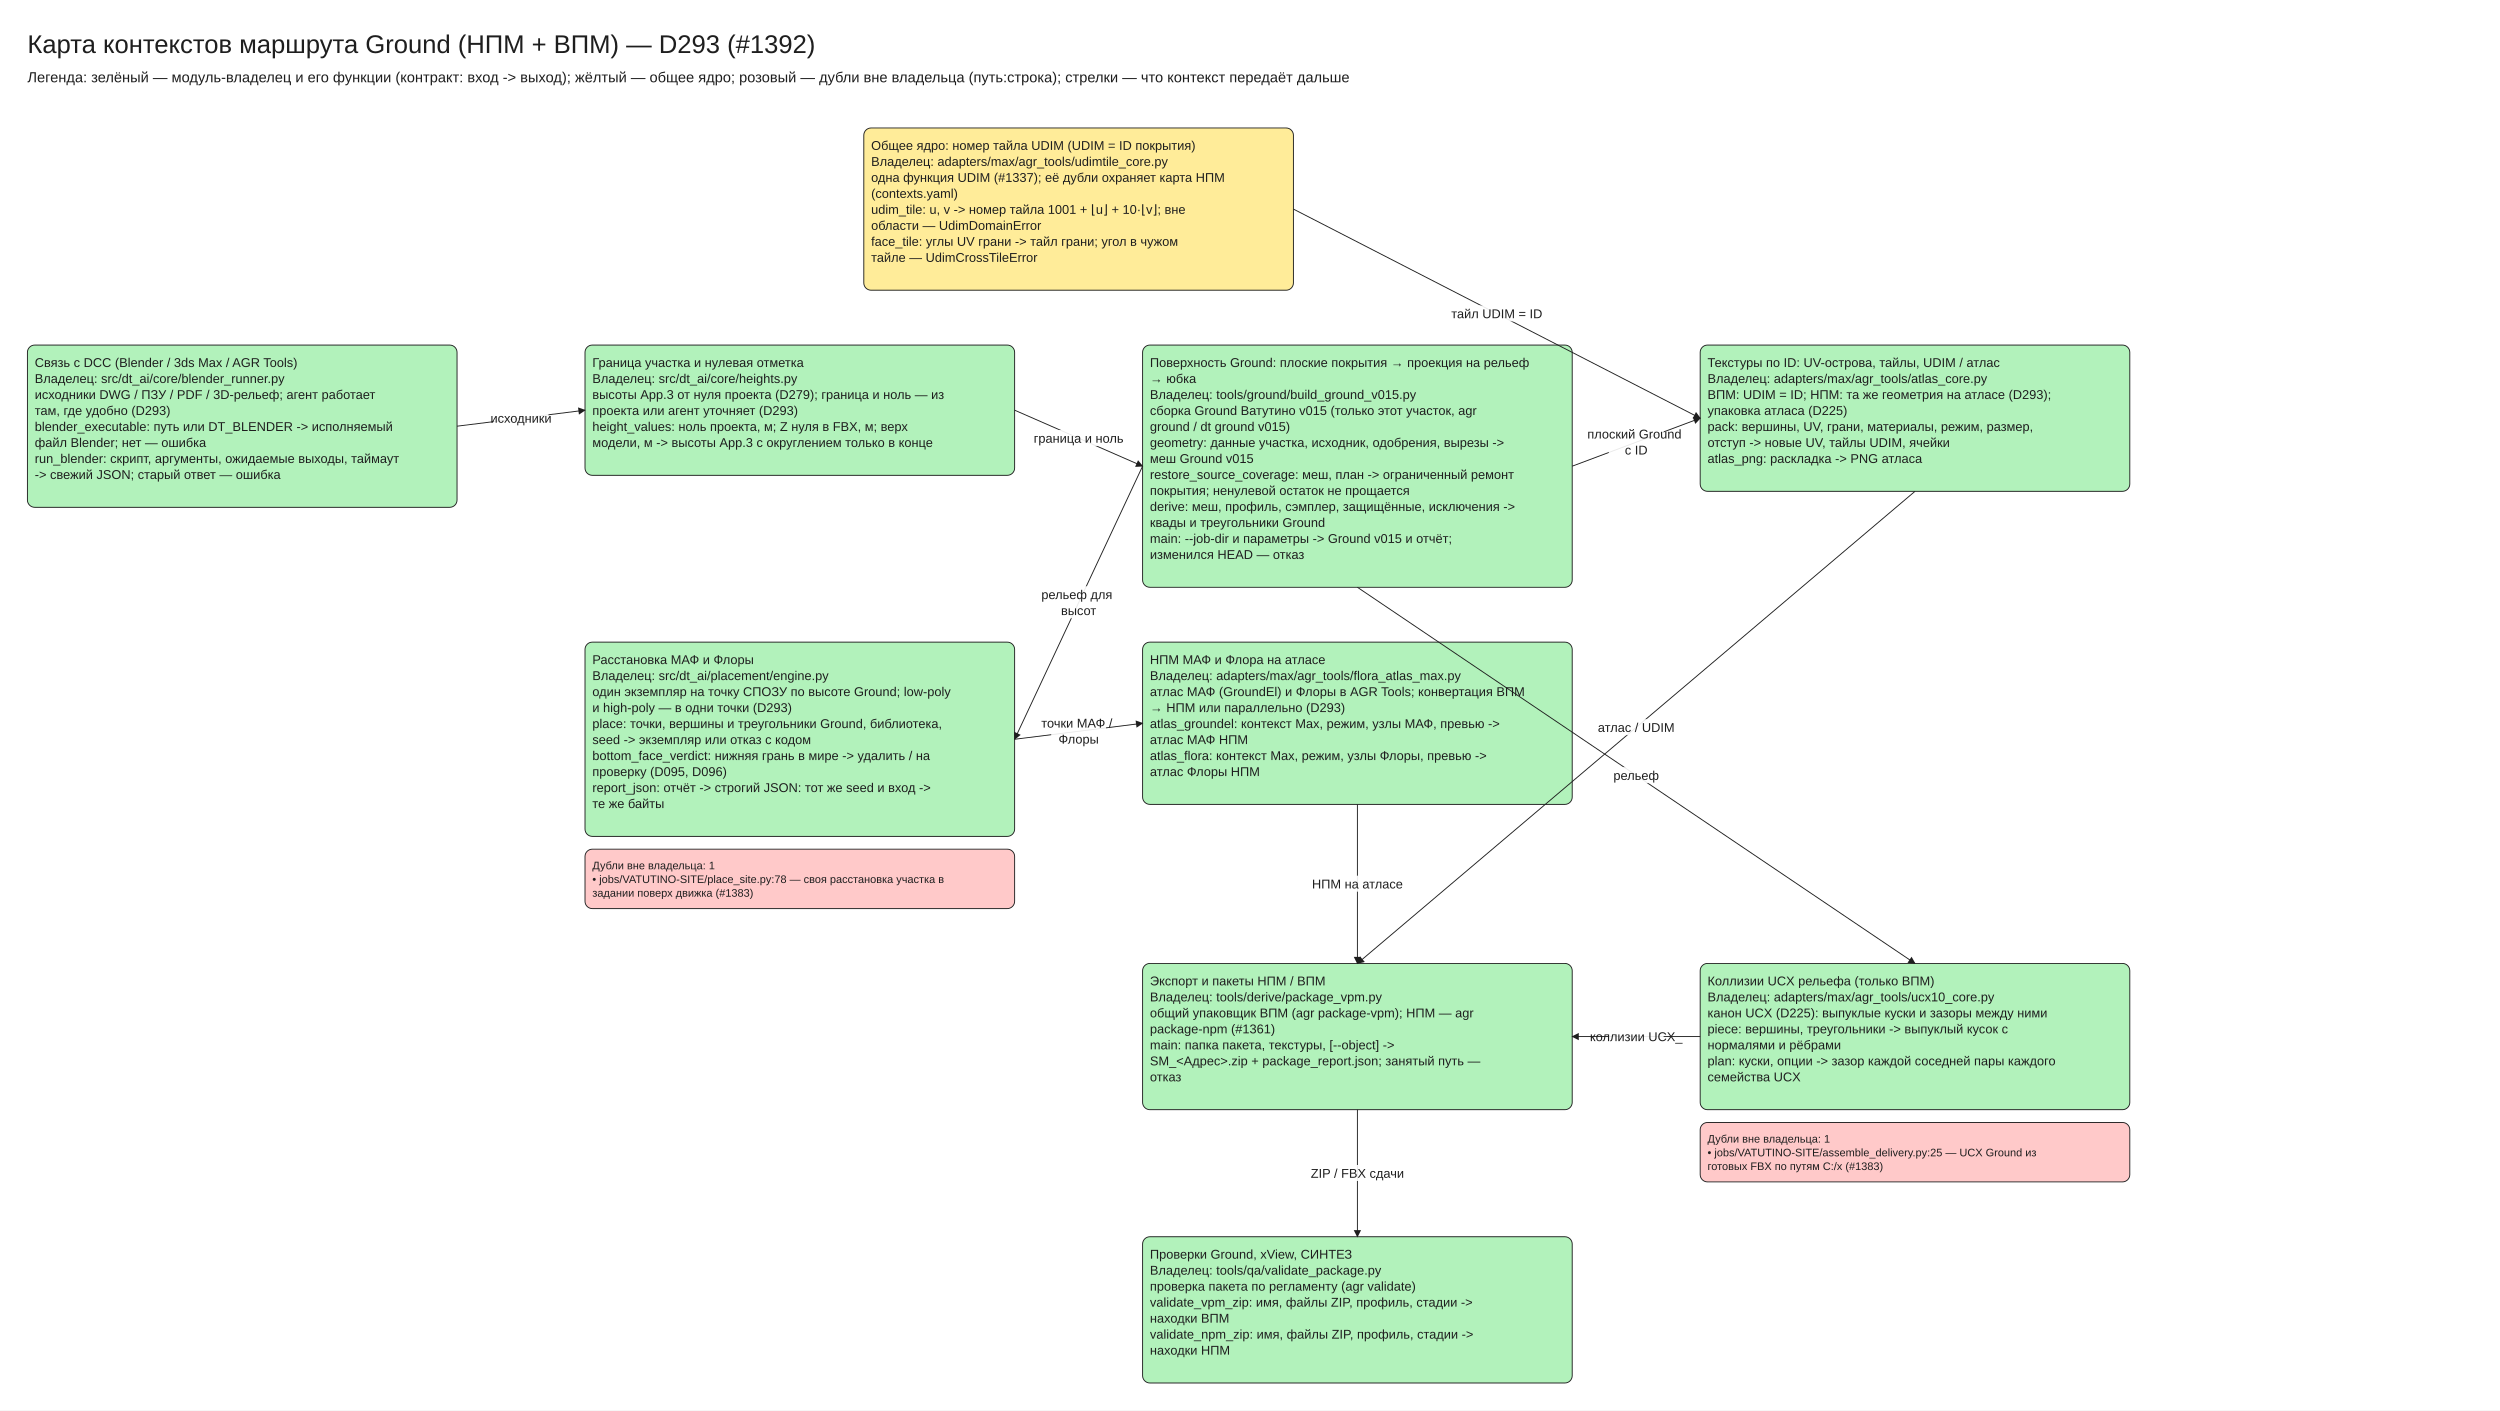
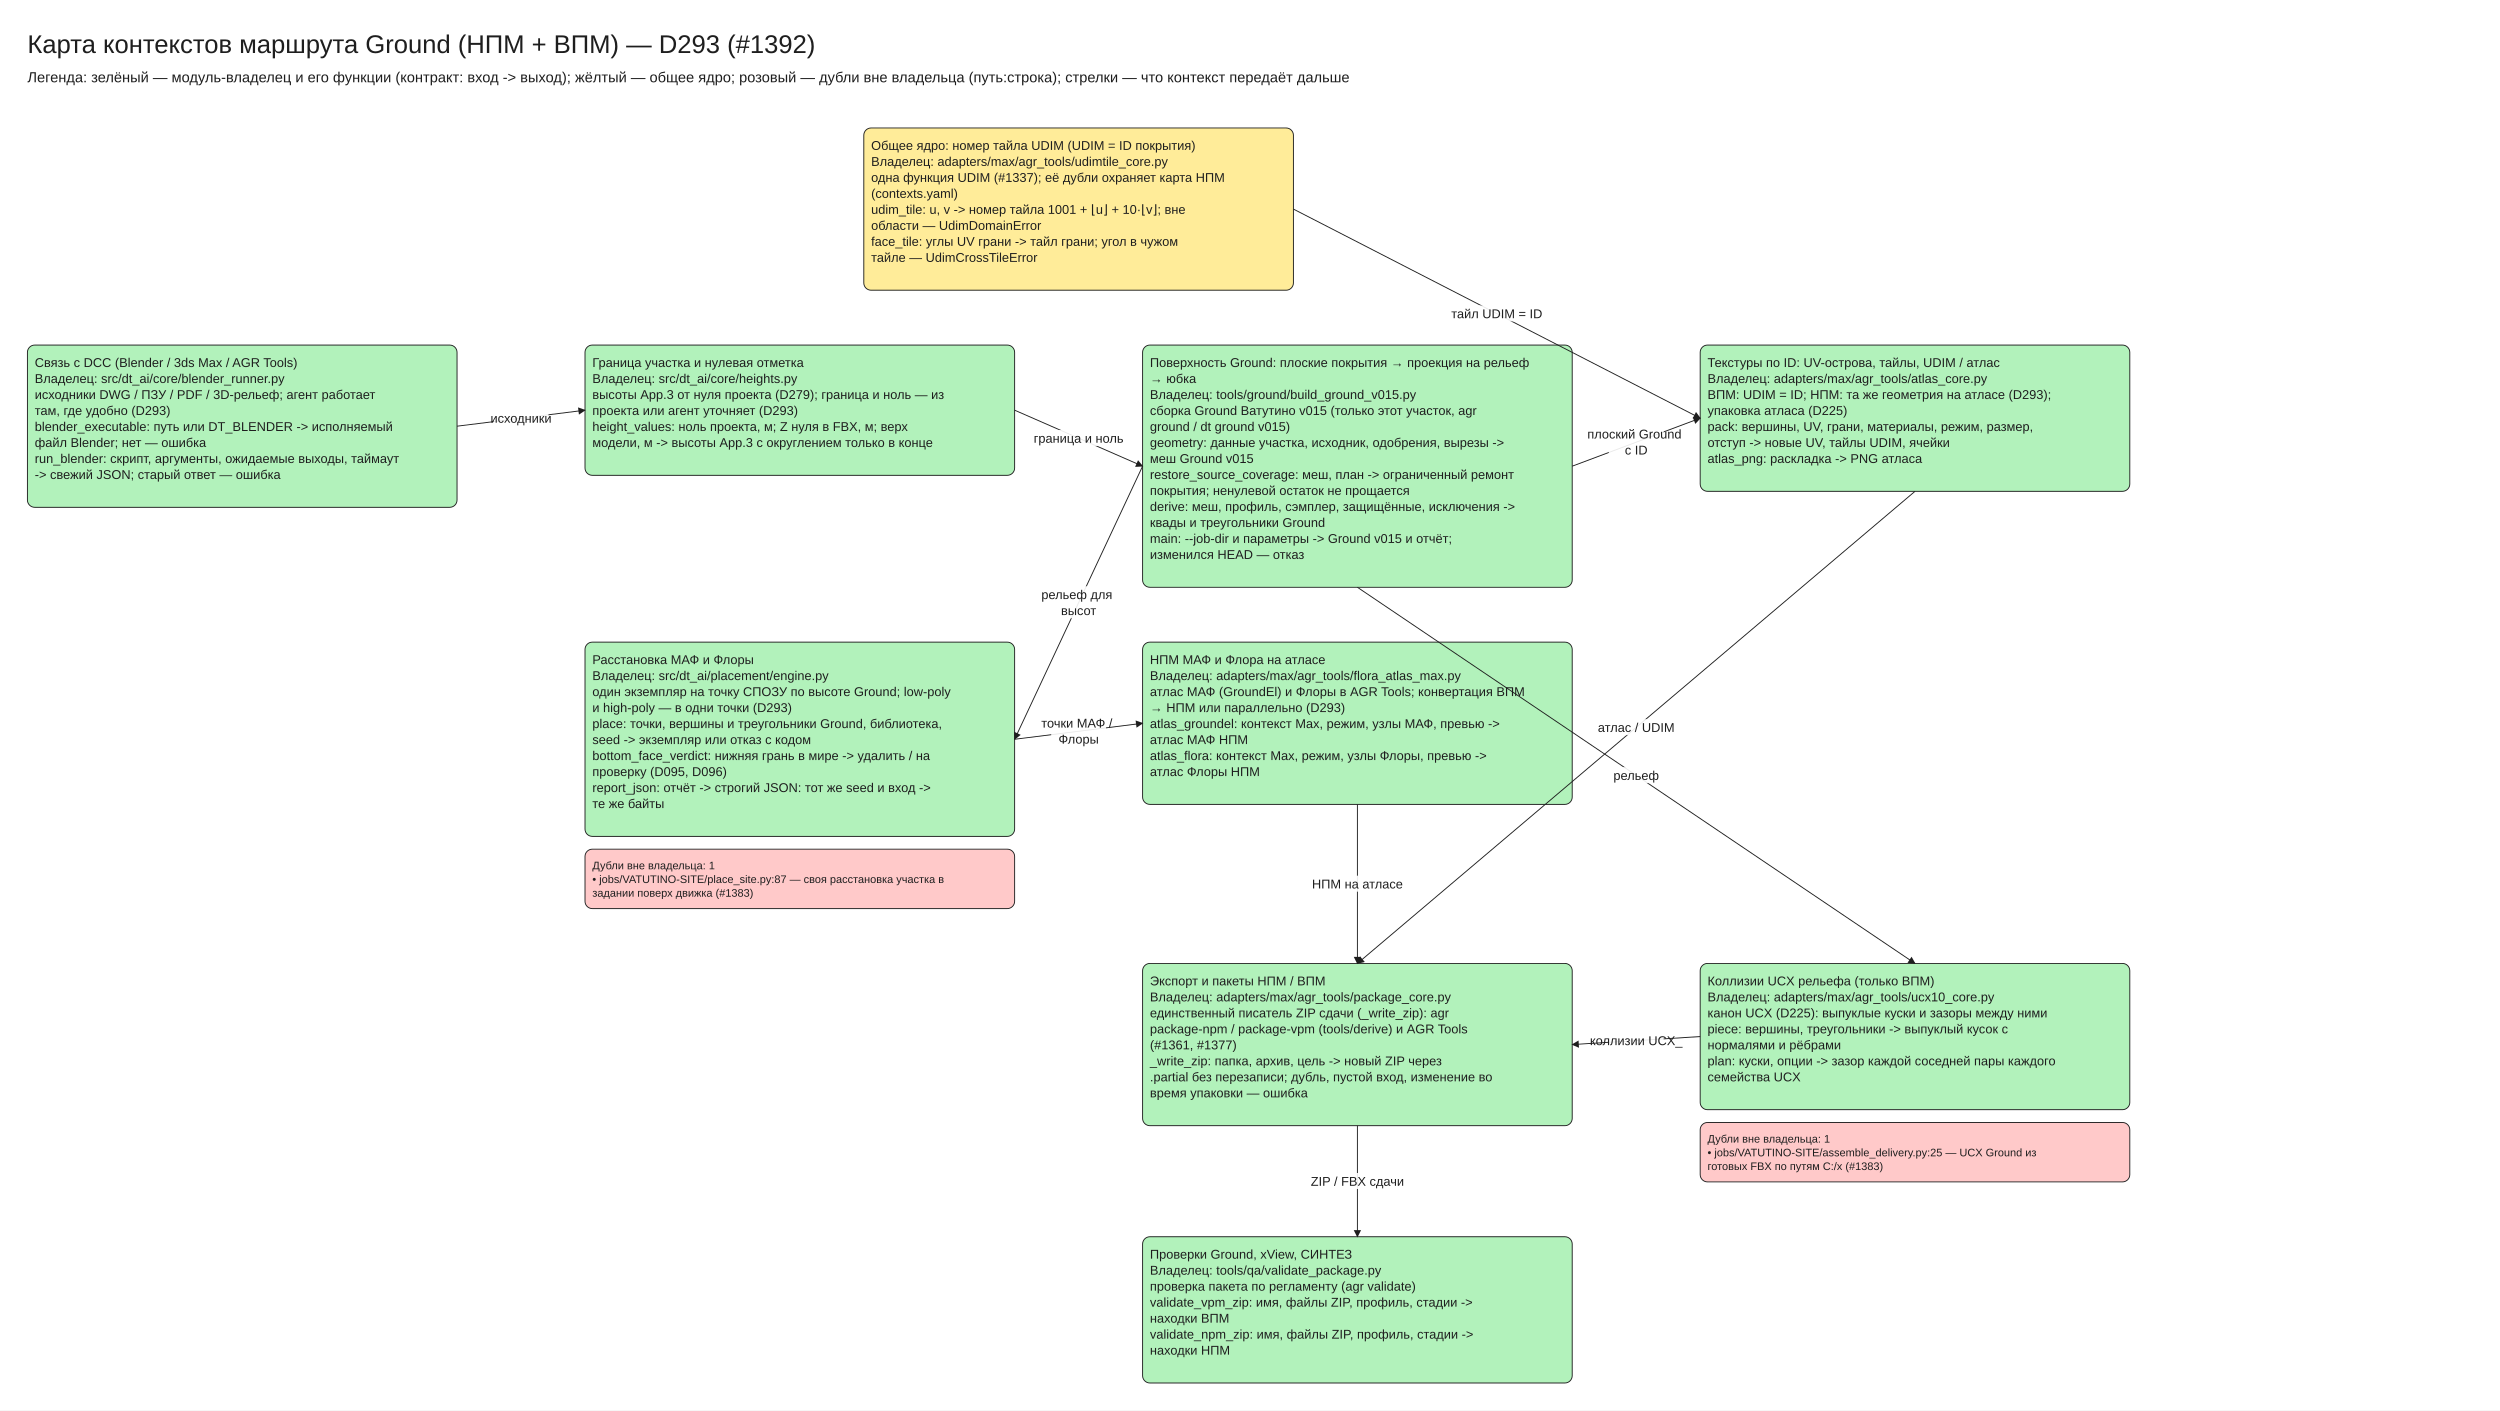
<svg xmlns="http://www.w3.org/2000/svg" viewBox="10 -30 2735 1543" width="2735" height="1543" font-family="Segoe UI, Arial, sans-serif">
  <defs>
    <marker id="arrow" viewBox="0 0 10 10" refX="9" refY="5" markerWidth="8" markerHeight="8" orient="auto-start-reverse">
      <path d="M0,0 L10,5 L0,10 z" fill="#1e1e1e" />
    </marker>
  </defs>
  <rect x="10" y="-30" width="2735" height="1543" fill="#ffffff" />
  <rect x="955.0" y="110" width="470" height="177.5" rx="8" fill="#ffec99" stroke="#1e1e1e" />
  <rect x="40.0" y="347.5" width="470" height="177.5" rx="8" fill="#b2f2bb" stroke="#1e1e1e" />
  <rect x="650.0" y="347.5" width="470" height="142.5" rx="8" fill="#b2f2bb" stroke="#1e1e1e" />
  <rect x="1260.0" y="347.5" width="470" height="265.0" rx="8" fill="#b2f2bb" stroke="#1e1e1e" />
  <rect x="1870.0" y="347.5" width="470" height="160.0" rx="8" fill="#b2f2bb" stroke="#1e1e1e" />
  <rect x="1260.0" y="672.5" width="470" height="177.5" rx="8" fill="#b2f2bb" stroke="#1e1e1e" />
  <rect x="650.0" y="672.5" width="470" height="212.5" rx="8" fill="#b2f2bb" stroke="#1e1e1e" />
  <rect x="650.0" y="899.0" width="470" height="65.0" rx="8" fill="#ffc9c9" stroke="#1e1e1e" />
-   <rect x="1260.0" y="1024.0" width="470" height="160.0" rx="8" fill="#b2f2bb" stroke="#1e1e1e" />
+   <rect x="1260.0" y="1024.0" width="470" height="177.5" rx="8" fill="#b2f2bb" stroke="#1e1e1e" />
  <rect x="1870.0" y="1024.0" width="470" height="160.0" rx="8" fill="#b2f2bb" stroke="#1e1e1e" />
  <rect x="1870.0" y="1198.0" width="470" height="65.0" rx="8" fill="#ffc9c9" stroke="#1e1e1e" />
  <rect x="1260.0" y="1323.0" width="470" height="160.0" rx="8" fill="#b2f2bb" stroke="#1e1e1e" />
  <line x1="510.0" y1="436.25" x2="650.0" y2="418.75" stroke="#1e1e1e" marker-end="url(#arrow)" />
  <line x1="1120.0" y1="418.75" x2="1260.0" y2="480.0" stroke="#1e1e1e" marker-end="url(#arrow)" />
  <line x1="1730.0" y1="480.0" x2="1870.0" y2="427.5" stroke="#1e1e1e" marker-end="url(#arrow)" />
  <line x1="1425.0" y1="198.75" x2="1870.0" y2="427.5" stroke="#1e1e1e" marker-end="url(#arrow)" />
  <line x1="1260.0" y1="480.0" x2="1120.0" y2="778.75" stroke="#1e1e1e" marker-end="url(#arrow)" />
  <line x1="1495.0" y1="612.5" x2="2105.0" y2="1024.0" stroke="#1e1e1e" marker-end="url(#arrow)" />
  <line x1="1120.0" y1="778.75" x2="1260.0" y2="761.25" stroke="#1e1e1e" marker-end="url(#arrow)" />
  <line x1="1495.0" y1="850.0" x2="1495.0" y2="1024.0" stroke="#1e1e1e" marker-end="url(#arrow)" />
  <line x1="2105.0" y1="507.5" x2="1495.0" y2="1024.0" stroke="#1e1e1e" marker-end="url(#arrow)" />
-   <line x1="1870.0" y1="1104.0" x2="1730.0" y2="1104.0" stroke="#1e1e1e" marker-end="url(#arrow)" />
-   <line x1="1495.0" y1="1184.0" x2="1495.0" y2="1323.0" stroke="#1e1e1e" marker-end="url(#arrow)" />
+   <line x1="1870.0" y1="1104.0" x2="1730.0" y2="1112.75" stroke="#1e1e1e" marker-end="url(#arrow)" />
+   <line x1="1495.0" y1="1201.5" x2="1495.0" y2="1323.0" stroke="#1e1e1e" marker-end="url(#arrow)" />
  <text x="40" y="0" font-size="28" text-anchor="start" fill="#1e1e1e">
    <tspan x="40" dy="28">Карта контекстов маршрута Ground (НПМ + ВПМ) — D293 (#1392)</tspan>
  </text>
  <text x="40" y="44" font-size="16" text-anchor="start" fill="#1e1e1e">
    <tspan x="40" dy="16">Легенда: зелёный — модуль-владелец и его функции (контракт: вход -&gt; выход); жёлтый — общее ядро; розовый — дубли вне владельца (путь:строка); стрелки — что контекст передаёт дальше</tspan>
  </text>
  <text x="963.0" y="120.0" font-size="14" text-anchor="start" fill="#1e1e1e">
    <tspan x="963.0" dy="14">Общее ядро: номер тайла UDIM (UDIM = ID покрытия)</tspan>
    <tspan x="963.0" dy="17.5">Владелец: adapters/max/agr_tools/udimtile_core.py</tspan>
    <tspan x="963.0" dy="17.5">одна функция UDIM (#1337); её дубли охраняет карта НПМ</tspan>
    <tspan x="963.0" dy="17.5">(contexts.yaml)</tspan>
    <tspan x="963.0" dy="17.5" />
    <tspan x="963.0" dy="17.5">udim_tile: u, v -&gt; номер тайла 1001 + ⌊u⌋ + 10·⌊v⌋; вне</tspan>
    <tspan x="963.0" dy="17.5">области — UdimDomainError</tspan>
    <tspan x="963.0" dy="17.5">face_tile: углы UV грани -&gt; тайл грани; угол в чужом</tspan>
    <tspan x="963.0" dy="17.5">тайле — UdimCrossTileError</tspan>
  </text>
  <text x="48.0" y="357.5" font-size="14" text-anchor="start" fill="#1e1e1e">
    <tspan x="48.0" dy="14">Связь с DCC (Blender / 3ds Max / AGR Tools)</tspan>
    <tspan x="48.0" dy="17.5">Владелец: src/dt_ai/core/blender_runner.py</tspan>
    <tspan x="48.0" dy="17.5">исходники DWG / ПЗУ / PDF / 3D-рельеф; агент работает</tspan>
    <tspan x="48.0" dy="17.5">там, где удобно (D293)</tspan>
    <tspan x="48.0" dy="17.5" />
    <tspan x="48.0" dy="17.5">blender_executable: путь или DT_BLENDER -&gt; исполняемый</tspan>
    <tspan x="48.0" dy="17.5">файл Blender; нет — ошибка</tspan>
    <tspan x="48.0" dy="17.5">run_blender: скрипт, аргументы, ожидаемые выходы, таймаут</tspan>
    <tspan x="48.0" dy="17.5">-&gt; свежий JSON; старый ответ — ошибка</tspan>
  </text>
  <text x="658.0" y="357.5" font-size="14" text-anchor="start" fill="#1e1e1e">
    <tspan x="658.0" dy="14">Граница участка и нулевая отметка</tspan>
    <tspan x="658.0" dy="17.5">Владелец: src/dt_ai/core/heights.py</tspan>
    <tspan x="658.0" dy="17.5">высоты App.3 от нуля проекта (D279); граница и ноль — из</tspan>
    <tspan x="658.0" dy="17.5">проекта или агент уточняет (D293)</tspan>
    <tspan x="658.0" dy="17.5" />
    <tspan x="658.0" dy="17.5">height_values: ноль проекта, м; Z нуля в FBX, м; верх</tspan>
    <tspan x="658.0" dy="17.5">модели, м -&gt; высоты App.3 с округлением только в конце</tspan>
  </text>
  <text x="1268.0" y="357.5" font-size="14" text-anchor="start" fill="#1e1e1e">
    <tspan x="1268.0" dy="14">Поверхность Ground: плоские покрытия → проекция на рельеф</tspan>
    <tspan x="1268.0" dy="17.5">→ юбка</tspan>
    <tspan x="1268.0" dy="17.5">Владелец: tools/ground/build_ground_v015.py</tspan>
    <tspan x="1268.0" dy="17.5">сборка Ground Ватутино v015 (только этот участок, agr</tspan>
    <tspan x="1268.0" dy="17.5">ground / dt ground v015)</tspan>
    <tspan x="1268.0" dy="17.5" />
    <tspan x="1268.0" dy="17.5">geometry: данные участка, исходник, одобрения, вырезы -&gt;</tspan>
    <tspan x="1268.0" dy="17.5">меш Ground v015</tspan>
    <tspan x="1268.0" dy="17.5">restore_source_coverage: меш, план -&gt; ограниченный ремонт</tspan>
    <tspan x="1268.0" dy="17.5">покрытия; ненулевой остаток не прощается</tspan>
    <tspan x="1268.0" dy="17.5">derive: меш, профиль, сэмплер, защищённые, исключения -&gt;</tspan>
    <tspan x="1268.0" dy="17.5">квады и треугольники Ground</tspan>
    <tspan x="1268.0" dy="17.5">main: --job-dir и параметры -&gt; Ground v015 и отчёт;</tspan>
    <tspan x="1268.0" dy="17.5">изменился HEAD — отказ</tspan>
  </text>
  <text x="1878.0" y="357.5" font-size="14" text-anchor="start" fill="#1e1e1e">
    <tspan x="1878.0" dy="14">Текстуры по ID: UV-острова, тайлы, UDIM / атлас</tspan>
    <tspan x="1878.0" dy="17.5">Владелец: adapters/max/agr_tools/atlas_core.py</tspan>
    <tspan x="1878.0" dy="17.5">ВПМ: UDIM = ID; НПМ: та же геометрия на атласе (D293);</tspan>
    <tspan x="1878.0" dy="17.5">упаковка атласа (D225)</tspan>
    <tspan x="1878.0" dy="17.5" />
    <tspan x="1878.0" dy="17.5">pack: вершины, UV, грани, материалы, режим, размер,</tspan>
    <tspan x="1878.0" dy="17.5">отступ -&gt; новые UV, тайлы UDIM, ячейки</tspan>
    <tspan x="1878.0" dy="17.5">atlas_png: раскладка -&gt; PNG атласа</tspan>
  </text>
  <text x="1268.0" y="682.5" font-size="14" text-anchor="start" fill="#1e1e1e">
    <tspan x="1268.0" dy="14">НПМ МАФ и Флора на атласе</tspan>
    <tspan x="1268.0" dy="17.5">Владелец: adapters/max/agr_tools/flora_atlas_max.py</tspan>
    <tspan x="1268.0" dy="17.5">атлас МАФ (GroundEl) и Флоры в AGR Tools; конвертация ВПМ</tspan>
    <tspan x="1268.0" dy="17.5">→ НПМ или параллельно (D293)</tspan>
    <tspan x="1268.0" dy="17.5" />
    <tspan x="1268.0" dy="17.5">atlas_groundel: контекст Max, режим, узлы МАФ, превью -&gt;</tspan>
    <tspan x="1268.0" dy="17.5">атлас МАФ НПМ</tspan>
    <tspan x="1268.0" dy="17.5">atlas_flora: контекст Max, режим, узлы Флоры, превью -&gt;</tspan>
    <tspan x="1268.0" dy="17.5">атлас Флоры НПМ</tspan>
  </text>
  <text x="658.0" y="682.5" font-size="14" text-anchor="start" fill="#1e1e1e">
    <tspan x="658.0" dy="14">Расстановка МАФ и Флоры</tspan>
    <tspan x="658.0" dy="17.5">Владелец: src/dt_ai/placement/engine.py</tspan>
    <tspan x="658.0" dy="17.5">один экземпляр на точку СПОЗУ по высоте Ground; low-poly</tspan>
    <tspan x="658.0" dy="17.5">и high-poly — в одни точки (D293)</tspan>
    <tspan x="658.0" dy="17.5" />
    <tspan x="658.0" dy="17.5">place: точки, вершины и треугольники Ground, библиотека,</tspan>
    <tspan x="658.0" dy="17.5">seed -&gt; экземпляр или отказ с кодом</tspan>
    <tspan x="658.0" dy="17.5">bottom_face_verdict: нижняя грань в мире -&gt; удалить / на</tspan>
    <tspan x="658.0" dy="17.5">проверку (D095, D096)</tspan>
    <tspan x="658.0" dy="17.5">report_json: отчёт -&gt; строгий JSON: тот же seed и вход -&gt;</tspan>
    <tspan x="658.0" dy="17.5">те же байты</tspan>
  </text>
  <text x="658.0" y="909.0" font-size="12" text-anchor="start" fill="#1e1e1e">
    <tspan x="658.0" dy="12">Дубли вне владельца: 1</tspan>
-     <tspan x="658.0" dy="15.0">• jobs/VATUTINO-SITE/place_site.py:78 — своя расстановка участка в</tspan>
+     <tspan x="658.0" dy="15.0">• jobs/VATUTINO-SITE/place_site.py:87 — своя расстановка участка в</tspan>
    <tspan x="658.0" dy="15.0">задании поверх движка (#1383)</tspan>
  </text>
  <text x="1268.0" y="1034.0" font-size="14" text-anchor="start" fill="#1e1e1e">
    <tspan x="1268.0" dy="14">Экспорт и пакеты НПМ / ВПМ</tspan>
-     <tspan x="1268.0" dy="17.5">Владелец: tools/derive/package_vpm.py</tspan>
-     <tspan x="1268.0" dy="17.5">общий упаковщик ВПМ (agr package-vpm); НПМ — agr</tspan>
-     <tspan x="1268.0" dy="17.5">package-npm (#1361)</tspan>
-     <tspan x="1268.0" dy="17.5" />
-     <tspan x="1268.0" dy="17.5">main: папка пакета, текстуры, [--object] -&gt;</tspan>
-     <tspan x="1268.0" dy="17.5">SM_&lt;Адрес&gt;.zip + package_report.json; занятый путь —</tspan>
-     <tspan x="1268.0" dy="17.5">отказ</tspan>
+     <tspan x="1268.0" dy="17.5">Владелец: adapters/max/agr_tools/package_core.py</tspan>
+     <tspan x="1268.0" dy="17.5">единственный писатель ZIP сдачи (_write_zip): agr</tspan>
+     <tspan x="1268.0" dy="17.5">package-npm / package-vpm (tools/derive) и AGR Tools</tspan>
+     <tspan x="1268.0" dy="17.5">(#1361, #1377)</tspan>
+     <tspan x="1268.0" dy="17.5" />
+     <tspan x="1268.0" dy="17.5">_write_zip: папка, архив, цель -&gt; новый ZIP через</tspan>
+     <tspan x="1268.0" dy="17.5">.partial без перезаписи; дубль, пустой вход, изменение во</tspan>
+     <tspan x="1268.0" dy="17.5">время упаковки — ошибка</tspan>
  </text>
  <text x="1878.0" y="1034.0" font-size="14" text-anchor="start" fill="#1e1e1e">
    <tspan x="1878.0" dy="14">Коллизии UCX рельефа (только ВПМ)</tspan>
    <tspan x="1878.0" dy="17.5">Владелец: adapters/max/agr_tools/ucx10_core.py</tspan>
    <tspan x="1878.0" dy="17.5">канон UCX (D225): выпуклые куски и зазоры между ними</tspan>
    <tspan x="1878.0" dy="17.5" />
    <tspan x="1878.0" dy="17.5">piece: вершины, треугольники -&gt; выпуклый кусок с</tspan>
    <tspan x="1878.0" dy="17.5">нормалями и рёбрами</tspan>
    <tspan x="1878.0" dy="17.5">plan: куски, опции -&gt; зазор каждой соседней пары каждого</tspan>
    <tspan x="1878.0" dy="17.5">семейства UCX</tspan>
  </text>
  <text x="1878.0" y="1208.0" font-size="12" text-anchor="start" fill="#1e1e1e">
    <tspan x="1878.0" dy="12">Дубли вне владельца: 1</tspan>
    <tspan x="1878.0" dy="15.0">• jobs/VATUTINO-SITE/assemble_delivery.py:25 — UCX Ground из</tspan>
    <tspan x="1878.0" dy="15.0">готовых FBX по путям C:/x (#1383)</tspan>
  </text>
  <text x="1268.0" y="1333.0" font-size="14" text-anchor="start" fill="#1e1e1e">
    <tspan x="1268.0" dy="14">Проверки Ground, xView, СИНТЕЗ</tspan>
    <tspan x="1268.0" dy="17.5">Владелец: tools/qa/validate_package.py</tspan>
    <tspan x="1268.0" dy="17.5">проверка пакета по регламенту (agr validate)</tspan>
    <tspan x="1268.0" dy="17.5" />
    <tspan x="1268.0" dy="17.5">validate_vpm_zip: имя, файлы ZIP, профиль, стадии -&gt;</tspan>
    <tspan x="1268.0" dy="17.5">находки ВПМ</tspan>
    <tspan x="1268.0" dy="17.5">validate_npm_zip: имя, файлы ZIP, профиль, стадии -&gt;</tspan>
    <tspan x="1268.0" dy="17.5">находки НПМ</tspan>
  </text>
  <rect x="550.0" y="418.5" width="60" height="17.5" fill="#ffffff" opacity="0.9" />
  <text x="580.0" y="418.5" font-size="14" text-anchor="middle" fill="#1e1e1e">
    <tspan x="580.0" dy="14">исходники</tspan>
  </text>
  <rect x="1160.0" y="440.38" width="60" height="17.5" fill="#ffffff" opacity="0.9" />
  <text x="1190.0" y="440.38" font-size="14" text-anchor="middle" fill="#1e1e1e">
    <tspan x="1190.0" dy="14">граница и ноль</tspan>
  </text>
  <rect x="1770.0" y="435.75" width="60" height="35.0" fill="#ffffff" opacity="0.9" />
  <text x="1800.0" y="435.75" font-size="14" text-anchor="middle" fill="#1e1e1e">
    <tspan x="1800.0" dy="14">плоский Ground</tspan>
    <tspan x="1800.0" dy="17.5">с ID</tspan>
  </text>
  <rect x="1617.5" y="304.12" width="60" height="17.5" fill="#ffffff" opacity="0.9" />
  <text x="1647.5" y="304.12" font-size="14" text-anchor="middle" fill="#1e1e1e">
    <tspan x="1647.5" dy="14">тайл UDIM = ID</tspan>
  </text>
  <rect x="1160.0" y="611.38" width="60" height="35.0" fill="#ffffff" opacity="0.9" />
  <text x="1190.0" y="611.38" font-size="14" text-anchor="middle" fill="#1e1e1e">
    <tspan x="1190.0" dy="14">рельеф для</tspan>
    <tspan x="1190.0" dy="17.5">высот</tspan>
  </text>
  <rect x="1770.0" y="809.25" width="60" height="17.5" fill="#ffffff" opacity="0.9" />
  <text x="1800.0" y="809.25" font-size="14" text-anchor="middle" fill="#1e1e1e">
    <tspan x="1800.0" dy="14">рельеф</tspan>
  </text>
  <rect x="1160.0" y="752.0" width="60" height="35.0" fill="#ffffff" opacity="0.9" />
  <text x="1190.0" y="752.0" font-size="14" text-anchor="middle" fill="#1e1e1e">
    <tspan x="1190.0" dy="14">точки МАФ /</tspan>
    <tspan x="1190.0" dy="17.5">Флоры</tspan>
  </text>
  <rect x="1465.0" y="928.0" width="60" height="17.5" fill="#ffffff" opacity="0.9" />
  <text x="1495.0" y="928.0" font-size="14" text-anchor="middle" fill="#1e1e1e">
    <tspan x="1495.0" dy="14">НПМ на атласе</tspan>
  </text>
  <rect x="1770.0" y="756.75" width="60" height="17.5" fill="#ffffff" opacity="0.9" />
  <text x="1800.0" y="756.75" font-size="14" text-anchor="middle" fill="#1e1e1e">
    <tspan x="1800.0" dy="14">атлас / UDIM</tspan>
  </text>
-   <rect x="1770.0" y="1095.0" width="60" height="17.5" fill="#ffffff" opacity="0.9" />
-   <text x="1800.0" y="1095.0" font-size="14" text-anchor="middle" fill="#1e1e1e">
+   <rect x="1770.0" y="1099.38" width="60" height="17.5" fill="#ffffff" opacity="0.9" />
+   <text x="1800.0" y="1099.38" font-size="14" text-anchor="middle" fill="#1e1e1e">
    <tspan x="1800.0" dy="14">коллизии UCX_</tspan>
  </text>
-   <rect x="1465.0" y="1244.5" width="60" height="17.5" fill="#ffffff" opacity="0.9" />
-   <text x="1495.0" y="1244.5" font-size="14" text-anchor="middle" fill="#1e1e1e">
+   <rect x="1465.0" y="1253.25" width="60" height="17.5" fill="#ffffff" opacity="0.9" />
+   <text x="1495.0" y="1253.25" font-size="14" text-anchor="middle" fill="#1e1e1e">
    <tspan x="1495.0" dy="14">ZIP / FBX сдачи</tspan>
  </text>
</svg>
